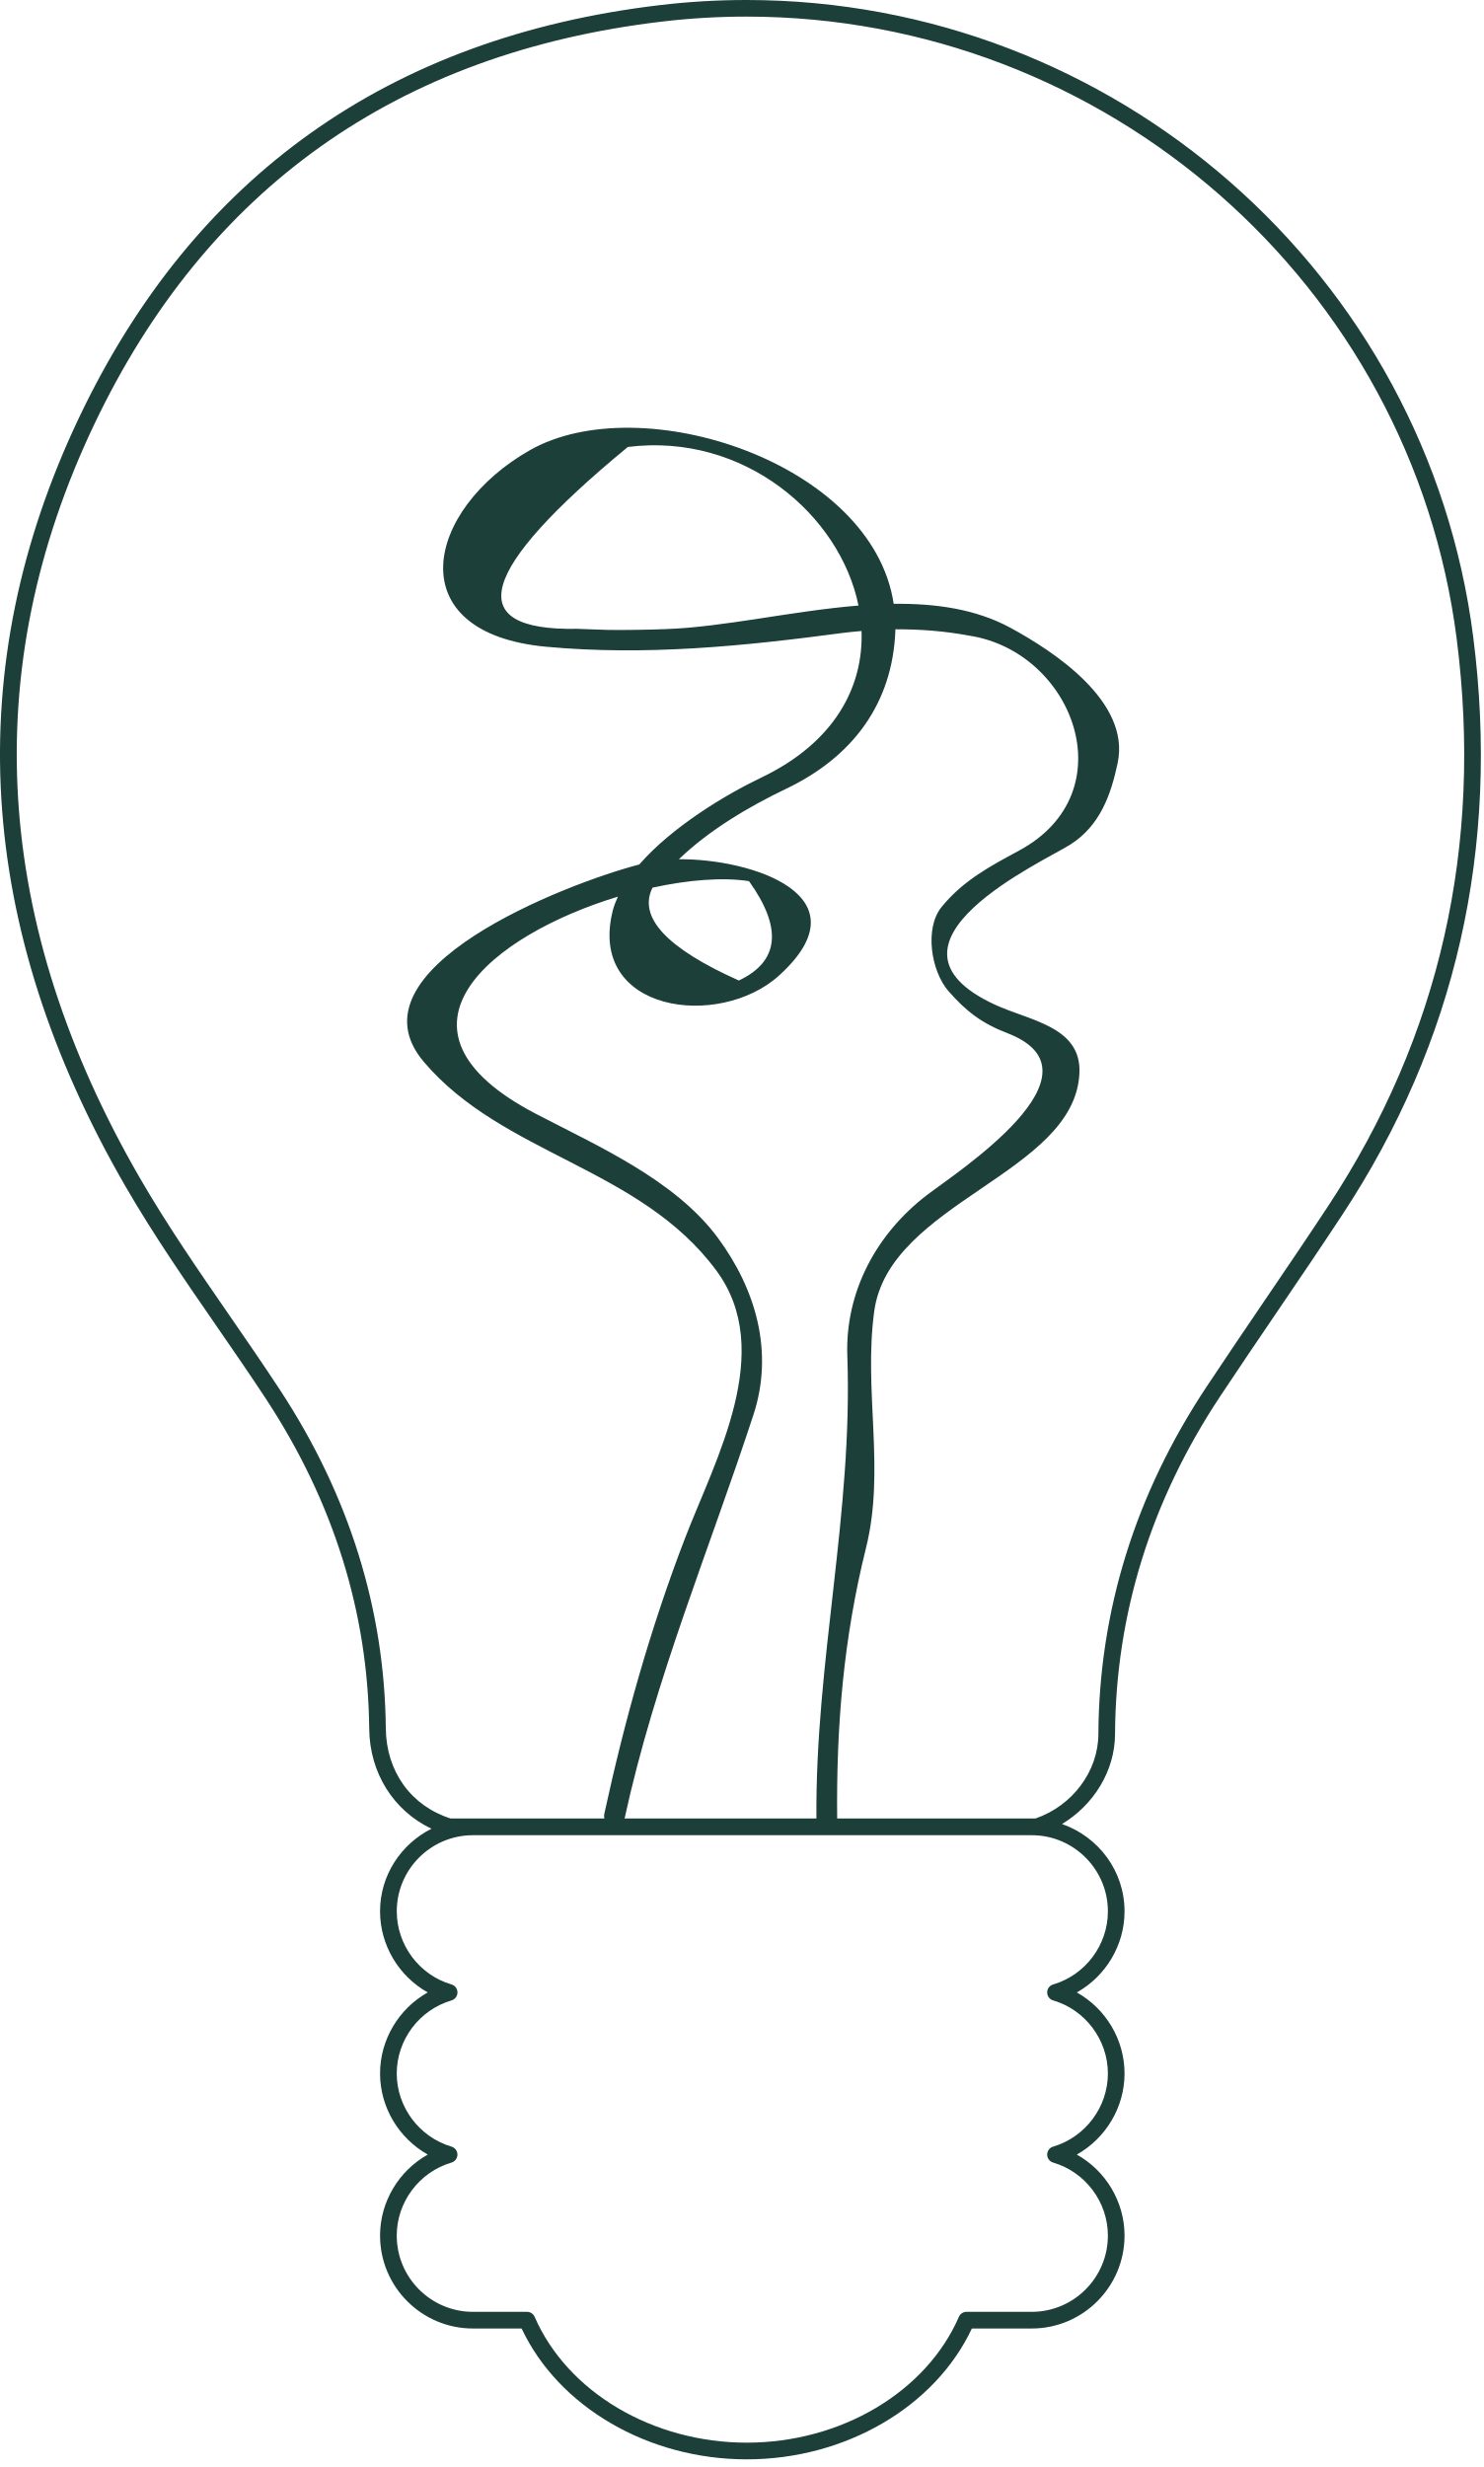
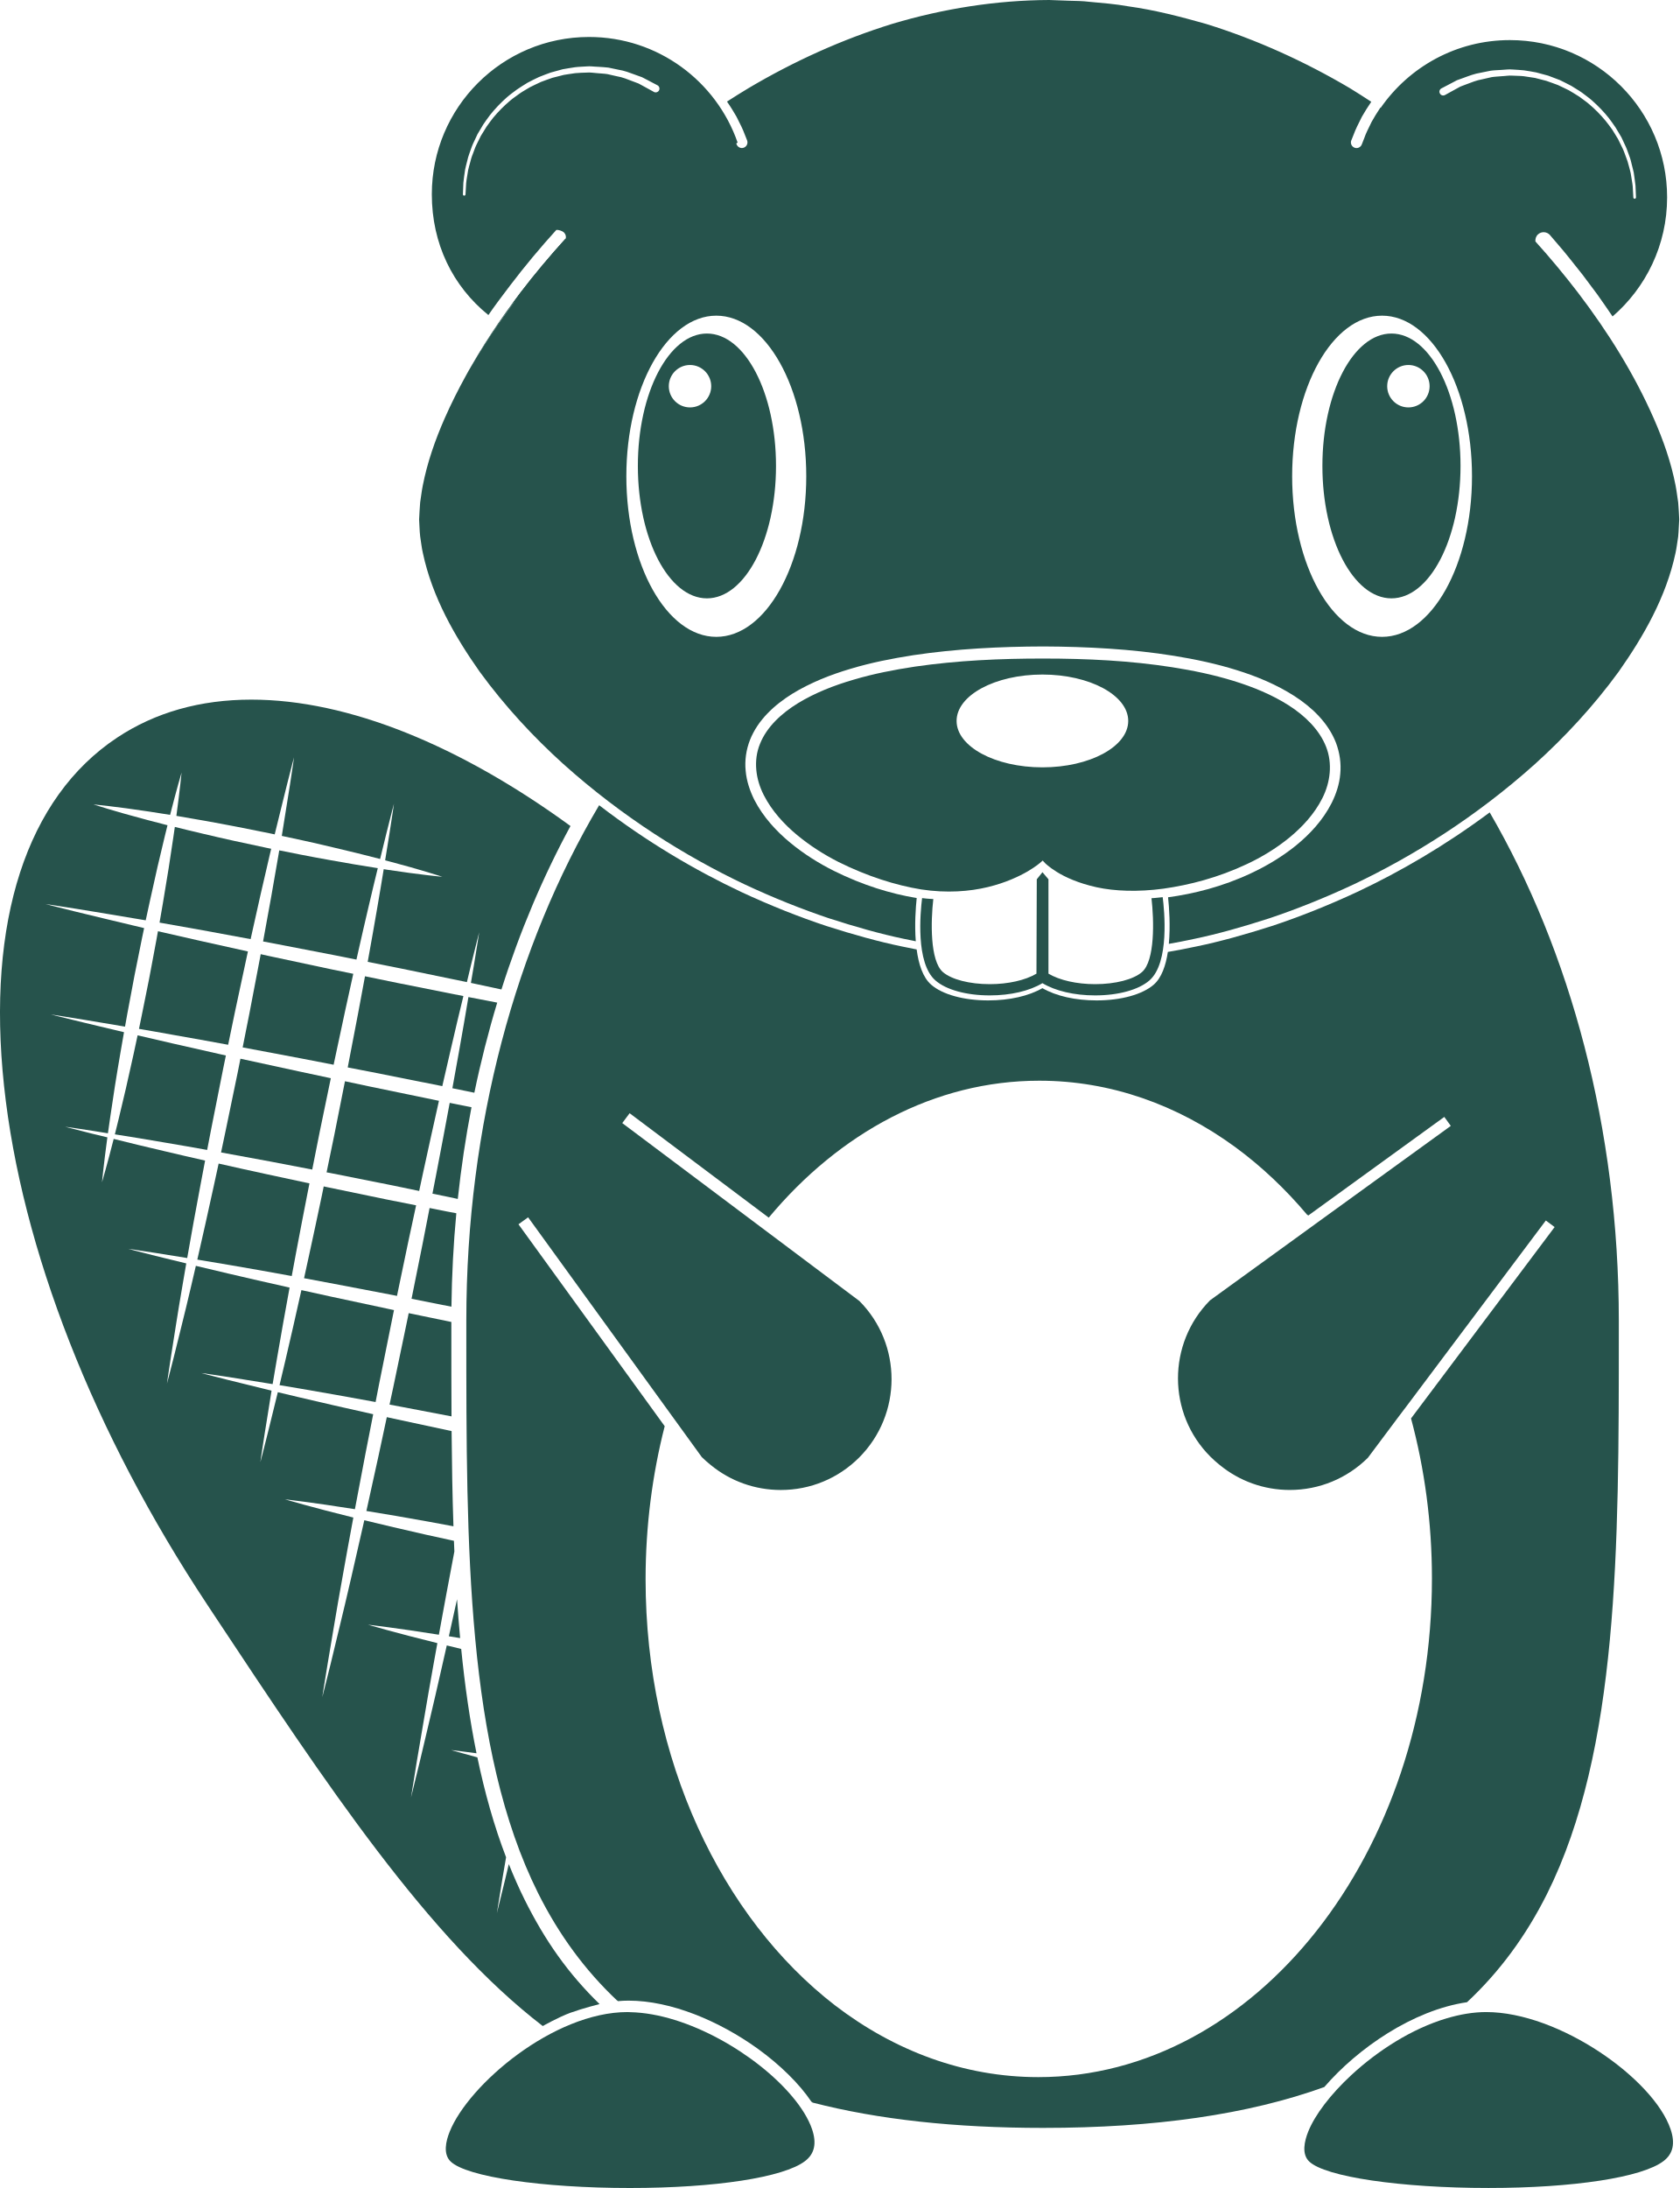
- <svg xmlns="http://www.w3.org/2000/svg" width="178" height="296" viewBox="0 0 178 296" fill="none">
-   <path d="M176.782 76.435C171.231 32.862 133.736 0 89.562 0C86.096 0 82.587 0.207 79.128 0.62C46.726 4.473 23.305 21.099 9.518 50.038C-4.82 80.144 -2.952 111.212 15.072 142.372C18.378 148.086 22.191 153.614 25.877 158.955C27.932 161.934 29.99 164.909 31.972 167.932C40.021 180.218 44.168 193.498 44.304 207.408C44.355 212.742 47.23 217.259 51.774 219.418C48.134 221.252 45.605 224.985 45.605 229.332C45.605 233.405 47.867 237.124 51.327 239.059C47.867 240.997 45.605 244.713 45.605 248.787C45.605 252.853 47.871 256.569 51.33 258.514C47.867 260.449 45.605 264.165 45.605 268.235C45.605 274.383 50.603 279.383 56.744 279.383H62.592C67.019 288.797 77.777 295.082 89.606 295.082C101.435 295.082 112.196 288.797 116.62 279.383H123.799C129.943 279.383 134.94 274.383 134.94 268.235C134.94 264.165 132.675 260.449 129.213 258.514C132.675 256.569 134.94 252.853 134.94 248.787C134.94 244.713 132.675 240.997 129.216 239.059C132.675 237.124 134.94 233.408 134.94 229.332C134.94 224.471 131.791 220.368 127.438 218.854C131.254 216.549 133.773 212.476 133.8 208.099C133.87 193.715 138.109 180.067 146.412 167.541C148.681 164.119 150.989 160.719 153.298 157.32C155.9 153.491 158.505 149.654 161.05 145.785C174.714 125.052 180.008 101.718 176.782 76.435ZM132.942 229.332C132.942 233.365 130.243 236.968 126.377 238.102C125.95 238.225 125.657 238.615 125.657 239.059C125.657 239.503 125.95 239.893 126.377 240.017C130.24 241.151 132.942 244.757 132.942 248.787C132.942 252.81 130.24 256.416 126.374 257.56C125.95 257.683 125.657 258.074 125.657 258.517C125.657 258.964 125.95 259.351 126.377 259.475C130.243 260.609 132.942 264.208 132.942 268.235C132.942 273.282 128.842 277.382 123.802 277.382H115.976C115.579 277.382 115.215 277.619 115.062 277.986C111.132 287.016 100.904 293.08 89.609 293.08C78.314 293.08 68.086 287.016 64.156 277.986C64 277.622 63.639 277.382 63.242 277.382H56.751C51.71 277.382 47.607 273.282 47.607 268.235C47.607 264.208 50.309 260.609 54.172 259.475C54.596 259.351 54.889 258.961 54.889 258.517C54.889 258.074 54.599 257.683 54.175 257.56C50.309 256.416 47.607 252.806 47.607 248.787C47.607 244.757 50.309 241.154 54.175 240.017C54.599 239.893 54.893 239.503 54.893 239.059C54.893 238.615 54.602 238.225 54.175 238.102C50.309 236.968 47.61 233.361 47.61 229.332C47.61 224.291 51.71 220.195 56.754 220.195H123.812C128.839 220.195 132.942 224.295 132.942 229.332ZM86.15 148.533C80.999 141.555 71.685 137.492 64.273 133.622C44.822 123.468 59.066 112.156 74.144 107.585C73.891 108.143 73.667 108.703 73.527 109.27C70.461 121.486 86.313 123.548 93.485 117.046C104.07 107.449 90.136 103.019 81.46 103.095C85.109 99.596 89.823 96.797 94.336 94.639C102.339 90.816 107.112 84.391 107.443 75.638C107.446 75.594 107.433 75.554 107.433 75.508C110.408 75.488 113.377 75.718 116.353 76.275C128.796 78.216 135.227 95.079 122.281 102.058C118.708 103.986 115.599 105.647 113.014 108.786C110.885 111.368 111.739 116.542 113.808 118.914C115.903 121.313 117.804 122.784 120.876 123.961C133.256 128.715 114.775 140.677 111.246 143.373C105.234 147.963 101.395 154.942 101.675 162.704C102.352 181.569 97.819 199.315 97.966 218.19H74.948C78.607 201.39 85.092 185.995 90.41 169.75C92.885 162.194 90.693 154.688 86.15 148.533ZM89.879 105.724C93.916 111.375 93.509 115.351 88.658 117.646C79.982 113.764 76.543 110.051 78.297 106.505C82.597 105.567 86.72 105.237 89.879 105.724ZM159.386 144.687C156.84 148.55 154.245 152.373 151.646 156.196C149.335 159.602 147.02 163.008 144.748 166.44C136.228 179.297 131.875 193.311 131.801 208.089C131.775 212.539 128.679 216.669 124.249 218.19H123.799H100.457C100.344 207.028 101.221 196.57 103.927 185.682C106.252 176.311 103.603 166.897 104.904 157.333C106.679 144.23 128.963 140.824 129.526 128.775C129.79 123.164 123.578 122.484 119.375 120.539C103.493 113.183 125.38 103.306 128.479 101.307C131.995 99.042 133.296 95.4 134.113 91.56C135.688 84.178 126.441 78.143 121.253 75.328C117.097 73.073 112.28 72.392 107.239 72.449C104.687 55.439 76.849 46.489 63.599 54.008C50.966 61.173 47.8 75.961 65.537 77.599C77.517 78.707 89.255 77.522 101.135 75.941C101.885 75.835 102.629 75.781 103.38 75.711C103.626 82.413 100.154 89.095 91.33 93.308C87.167 95.296 80.666 99.172 76.709 103.726C67.782 106.048 41.466 116.302 50.84 127.384C60.31 138.582 76.806 140.044 85.966 152.456C93.102 162.12 85.85 175.08 82.213 184.524C78.07 195.286 74.965 206.354 72.519 217.609C72.473 217.82 72.483 218.01 72.523 218.187H56.741H54.065C49.322 216.679 46.349 212.552 46.296 207.385C46.156 193.087 41.899 179.444 33.64 166.834C31.648 163.798 29.587 160.803 27.522 157.814C23.856 152.503 20.066 147.012 16.8 141.368C-0.873 110.811 -2.718 80.371 11.319 50.895C24.793 22.614 47.684 6.365 79.358 2.599C82.741 2.195 86.173 1.992 89.559 1.992C132.729 1.992 169.373 34.099 174.801 76.682C177.963 101.484 172.776 124.362 159.386 144.687ZM103.016 72.656C95.053 73.306 86.837 75.237 79.982 75.478C77.647 75.568 75.311 75.601 72.973 75.581C71.722 75.538 70.475 75.494 69.224 75.448C55.35 75.701 57.388 68.429 75.338 53.628C89.266 51.88 100.804 61.791 103.016 72.656Z" fill="#1C3F3A" />
+ <svg xmlns="http://www.w3.org/2000/svg" width="768" height="1000" viewBox="0 0 768 1000" fill="none">
+   <path d="M362.142 958.175C346.129 939.082 314.325 920.169 288.06 919.641C287.669 919.62 287.268 919.589 286.899 919.589C253.038 919.589 214.209 952.743 205.57 974.251C203.808 978.608 202.479 984.504 206.013 987.901C213.313 994.916 247.785 1000 287.986 1000C326.857 1000 358.281 995.179 368.028 987.69C372.374 984.367 373.418 979.599 371.224 973.122C369.589 968.354 366.424 963.259 362.142 958.175Z" fill="#26534C" />
+   <path d="M763.692 973.122C755.939 950.253 712.828 919.589 679.378 919.589C673.45 919.589 667.374 920.665 661.351 922.447C645.338 927.184 629.652 937.342 617.648 948.481C608.27 957.184 601.161 966.477 598.038 974.241C596.298 978.597 594.948 984.494 598.492 987.89C605.792 994.905 640.254 999.989 680.465 999.989C719.325 999.989 750.728 995.169 760.486 987.679C764.842 984.357 765.897 979.599 763.692 973.122Z" fill="#26534C" />
+   <path d="M209.273 547.964C210.802 533.724 212.901 519.715 215.539 506.055C212.226 505.39 208.904 504.726 205.581 504.051C203.64 514.546 201.541 525.654 199.304 537.257C198.766 539.989 198.218 542.764 197.69 545.548C200.275 546.086 202.87 546.624 205.423 547.131C206.709 547.416 207.986 547.7 209.273 547.964Z" fill="#26534C" />
+   <path d="M150.412 536.002C159.484 537.806 168.714 539.652 177.933 541.477C182.5 542.416 187.079 543.376 191.625 544.314C192.216 541.551 192.806 538.776 193.387 536.076C195.887 524.557 198.334 513.492 200.665 503.112C189.937 500.886 179.22 498.66 168.65 496.498C164.969 495.717 161.34 494.947 157.701 494.167C156.108 502.205 154.484 510.317 152.88 518.449C151.678 524.262 150.486 530.053 149.294 535.812C149.673 535.876 150.043 535.928 150.412 536.002Z" fill="#26534C" />
+   <path d="M206.372 597.215C206.551 582.785 207.279 568.534 208.608 554.504C207.1 554.209 205.612 553.935 204.093 553.65C201.54 553.133 198.956 552.626 196.382 552.11C195.306 557.626 194.209 563.228 193.102 568.903C191.467 577.036 189.811 585.327 188.133 593.597C194.199 594.81 200.285 596.012 206.372 597.215Z" fill="#26534C" />
+   <path d="M105.222 578.207C113.819 579.684 123.302 581.34 133.366 583.196C134.02 579.662 134.695 576.065 135.37 572.426C137.089 563.587 138.735 554.43 140.612 545.169C140.887 543.745 141.193 542.3 141.467 540.854C135.053 539.483 128.693 538.122 122.511 536.783C114.705 535.095 107.174 533.439 99.948 531.793C99.178 535.338 98.397 538.871 97.659 542.321C95.085 554.156 92.574 565.38 90.201 575.686C94.832 576.445 99.853 577.268 105.222 578.207Z" fill="#26534C" />
+   <path d="M195.76 695.432C199.515 696.16 203.397 696.856 207.29 697.574C206.804 683.323 206.572 668.787 206.446 654.061C198.081 652.268 189.842 650.506 181.868 648.787C180.18 648.418 178.503 648.07 176.825 647.69C175.528 653.734 174.241 659.768 172.986 665.622C171.129 674.219 169.273 682.574 167.49 690.58C176.066 691.962 185.602 693.586 195.76 695.432Z" fill="#26534C" />
+   <path d="M52.511 518.439C59.273 519.515 67.29 520.77 76.256 522.352C82.026 523.312 88.207 524.409 94.695 525.57C95.338 522.141 96.003 518.713 96.699 515.232C98.439 506.424 100.222 497.447 102.005 488.513C102.416 486.477 102.849 484.441 103.26 482.405C94.684 480.506 86.53 478.66 78.956 476.909C73.249 475.622 67.912 474.367 62.901 473.186C62.289 476.034 61.667 478.84 61.097 481.624C58.724 492.553 56.372 502.721 54.241 511.424C53.65 513.882 53.081 516.224 52.511 518.439Z" fill="#26534C" />
+   <path d="M72.933 421.667C85.401 423.84 99.515 426.382 114.568 429.219C117.669 415.084 120.676 401.909 123.387 390.39C123.587 389.557 123.777 388.755 123.977 387.922C123.228 387.764 122.49 387.627 121.762 387.468C116.783 386.392 111.815 385.327 106.91 384.283C101.994 383.238 97.216 382.068 92.564 380.992C88.186 379.968 83.956 378.956 79.927 377.932C79.705 379.462 79.484 381.013 79.241 382.648C77.965 391.508 76.351 401.825 74.463 412.827C73.935 415.717 73.439 418.692 72.933 421.667Z" fill="#26534C" />
+   <path d="M206.403 647.342C206.33 634.652 206.33 621.825 206.33 608.882V604.177C206.203 604.177 206.087 604.146 205.971 604.114C199.568 602.774 193.186 601.466 186.825 600.158C186.741 600.612 186.646 601.065 186.562 601.519C184.283 612.447 181.994 623.344 179.758 634.114C179.199 636.74 178.64 639.335 178.07 641.951C179.737 642.247 181.393 642.574 183.07 642.89C190.633 644.346 198.46 645.844 206.403 647.342Z" fill="#26534C" />
+   <path d="M179.684 591.909C180.275 592.046 180.886 592.141 181.477 592.278C183.207 583.987 184.937 575.738 186.635 567.563C187.838 561.941 189.051 556.371 190.222 550.886C185.675 549.968 181.129 549.061 176.583 548.175C167.363 546.245 158.154 544.356 149.093 542.479C148.724 542.394 148.355 542.31 147.986 542.236C147.69 543.66 147.395 545.084 147.121 546.466C145.232 555.728 143.176 564.799 141.308 573.618C140.538 577.204 139.768 580.717 138.998 584.188C143.534 585.021 148.165 585.875 152.88 586.793C161.551 588.46 170.549 590.169 179.684 591.909Z" fill="#26534C" />
+   <path d="M127.785 633.069C130.739 633.555 133.84 634.072 137.079 634.62C147.469 636.392 159.178 638.47 171.699 640.78C172.216 638.101 172.743 635.453 173.26 632.774C175.433 622.004 177.627 611.076 179.821 600.158C179.927 599.673 180.032 599.219 180.117 598.766C179.526 598.65 178.935 598.523 178.355 598.386C169.262 596.455 160.317 594.536 151.667 592.679C146.942 591.666 142.311 590.654 137.785 589.631C135.233 601.15 132.764 611.93 130.496 621.603C129.568 625.654 128.661 629.451 127.785 633.069Z" fill="#26534C" />
+   <path d="M239.863 868.291C237.237 863.017 234.832 857.542 232.595 851.951C232.047 854.23 231.541 856.403 231.076 858.344C228.576 868.576 227.142 874.409 227.142 874.409C227.142 874.409 228.102 868.47 229.768 858.07C230.254 855.316 230.792 852.205 231.351 848.84C225.855 834.536 221.583 819.24 218.228 803.186C210.676 801.15 206.235 799.842 206.235 799.842C206.235 799.842 210.549 800.316 217.838 801.318C214.747 786.076 212.479 770.116 210.834 753.629C208.576 753.059 206.372 752.553 204.241 752.025C203.439 755.538 202.659 759.008 201.899 762.342C197.912 780.126 194.262 794.905 191.868 805.264C189.336 815.591 187.891 821.519 187.891 821.519C187.891 821.519 188.851 815.517 190.549 805C192.384 794.525 194.79 779.504 198.028 761.54C198.629 758.143 199.273 754.578 199.937 750.991C199.927 750.991 199.906 750.96 199.895 750.96C180.844 746.276 168.249 742.553 168.249 742.553C168.249 742.553 181.277 744.029 200.633 747.131C202.785 735.295 205.159 722.5 207.711 709.093C207.648 707.489 207.574 705.844 207.511 704.209C203.112 703.27 198.766 702.278 194.536 701.371C184.441 699.093 174.99 696.867 166.541 694.81C164.41 704.261 162.374 713.175 160.465 721.424C156.73 737.732 153.313 751.255 151.076 760.759C148.745 770.243 147.332 775.654 147.332 775.654C147.332 775.654 148.165 770.116 149.768 760.485C151.425 750.875 153.619 737.089 156.604 720.622C158.091 712.236 159.737 703.164 161.53 693.576C142.69 688.924 130.275 685.253 130.275 685.253C130.275 685.253 143.112 686.698 162.247 689.757C163.777 681.635 165.38 673.186 167.057 664.451C168.228 658.513 169.399 652.458 170.602 646.35C158.165 643.586 146.541 640.939 136.277 638.502C133.049 637.764 129.948 637.004 127.005 636.287C125.159 643.861 123.524 650.337 122.29 655.454C120.264 663.618 119.019 668.28 119.019 668.28C119.019 668.28 119.673 663.513 120.992 655.211C121.868 650 122.88 643.354 124.136 635.591C116.192 633.66 109.42 631.92 104.157 630.664C96.424 628.734 92.015 627.532 92.015 627.532C92.015 627.532 96.541 628.143 104.42 629.346C109.726 630.232 116.604 631.287 124.631 632.595C125.243 628.871 125.908 624.989 126.625 620.865C128.302 611.034 130.243 600.116 132.384 588.47C122.363 586.245 112.954 584.082 104.441 582.078C99.104 580.844 94.114 579.641 89.536 578.544C88.787 581.783 88.049 584.968 87.332 588.017C84.231 601.35 81.351 612.384 79.473 620.179C77.532 627.911 76.33 632.331 76.33 632.331C76.33 632.331 76.952 627.806 78.176 619.905C79.473 612.004 81.119 600.707 83.471 587.205C83.988 584.072 84.558 580.812 85.148 577.426C79.768 576.118 75.043 574.937 71.14 573.998C63.123 572.004 58.555 570.759 58.555 570.759C58.555 570.759 63.239 571.403 71.403 572.69C75.338 573.333 80.117 574.082 85.581 574.968C87.395 564.525 89.473 553.122 91.731 541.15C92.416 537.637 93.081 534.051 93.756 530.432C87.332 528.956 81.192 527.574 75.475 526.202C66.541 524.145 58.65 522.183 51.973 520.527C48.872 532.743 46.625 540.348 46.625 540.348C46.625 540.348 47.385 532.363 49.083 519.81C46.625 519.219 44.357 518.66 42.321 518.186C34.346 516.202 29.79 514.968 29.79 514.968C29.79 514.968 34.462 515.58 42.585 516.867C44.621 517.215 46.868 517.563 49.336 517.964C49.642 515.654 49.99 513.249 50.37 510.707C51.646 501.846 53.26 491.508 55.169 480.506C55.676 477.648 56.171 474.694 56.688 471.751C49.673 470.063 43.534 468.597 38.534 467.416C28.787 465.084 23.228 463.639 23.228 463.639C23.228 463.639 28.904 464.504 38.798 466.129C43.851 466.983 50.043 467.996 57.152 469.209C57.469 467.31 57.806 465.443 58.165 463.534C59.252 457.785 60.349 451.909 61.446 446.055C62.627 440.211 63.798 434.356 64.958 428.597C65.254 427.12 65.581 425.654 65.887 424.177C53.07 421.181 42.363 418.502 34.579 416.656C25.802 414.515 20.813 413.175 20.813 413.175C20.813 413.175 25.929 413.924 34.842 415.348C42.733 416.688 53.64 418.375 66.614 420.622C67.268 417.616 67.912 414.652 68.534 411.762C70.908 400.812 73.249 390.664 75.391 381.962C75.792 380.295 76.182 378.713 76.572 377.162C73.302 376.329 70.148 375.496 67.226 374.726C52.448 370.844 42.712 367.627 42.712 367.658C42.712 367.658 52.912 368.597 68.028 370.897C71.066 371.35 74.368 371.867 77.764 372.426C80.802 360.485 83.007 353.07 83.007 353.07C83.007 353.07 82.268 360.728 80.633 372.88C84.821 373.576 89.231 374.356 93.787 375.158C98.481 376.034 103.344 376.878 108.26 377.859C113.176 378.84 118.165 379.842 123.165 380.833C123.967 380.992 124.758 381.181 125.581 381.34C127.828 372.046 129.842 364.198 131.277 358.281C133.218 350.538 134.41 346.129 134.41 346.129C134.41 346.129 133.809 350.654 132.574 358.555C131.583 364.578 130.37 372.584 128.819 382.036C131.899 382.7 134.99 383.375 138.028 384.019C142.922 385.032 147.722 386.234 152.374 387.31C160.074 389.103 167.311 390.897 173.766 392.584C174.937 387.869 175.971 383.66 176.825 380.127C178.851 371.962 180.095 367.331 180.095 367.331C180.095 367.331 179.441 372.099 178.123 380.401C177.522 384.019 176.836 388.323 176.066 393.196C176.604 393.333 177.173 393.491 177.701 393.629C192.49 397.51 202.226 400.728 202.226 400.728C202.226 400.728 192.026 399.789 176.91 397.489C176.425 397.405 175.908 397.331 175.412 397.247C174.547 402.553 173.587 408.418 172.479 414.757C171.171 422.416 169.695 430.77 168.091 439.599C173.123 440.622 178.176 441.603 183.218 442.626C193.313 444.715 203.408 446.783 213.344 448.84C213.387 448.871 213.408 448.871 213.439 448.871C214.136 446.002 214.758 443.375 215.328 440.991C217.648 431.508 219.062 426.097 219.062 426.097C219.062 426.097 218.228 431.614 216.625 441.255C216.203 443.671 215.749 446.34 215.275 449.23C219.958 450.253 224.621 451.234 229.23 452.226C237.69 425.559 248.313 400.527 260.792 377.521C210.422 340.812 159.325 319.757 114.895 319.757C91.562 319.757 70.929 325.591 53.566 337.11C12.184 364.536 -6.191 421.055 1.846 496.276C9.821 570.823 42.817 655.021 94.737 733.375L97.669 737.816C149.188 815.548 195.591 885.633 248.123 925.981C248.123 925.981 255.19 921.962 260.771 919.905C266.351 917.88 274.083 915.939 274.083 915.939C259.758 901.994 249.283 887.162 239.863 868.291Z" fill="#26534C" />
+   <path d="M210.349 748.671C209.8 742.827 209.347 736.92 208.935 730.918C207.659 736.73 206.404 742.405 205.19 747.838C206.868 748.101 208.587 748.365 210.349 748.671Z" fill="#26534C" />
+   <path d="M209.747 481.055C208.83 486.224 207.827 491.688 206.804 497.363C210.148 498.027 213.513 498.724 216.846 499.42C219.768 485.337 223.26 471.603 227.3 458.238C222.965 457.373 218.555 456.551 214.135 455.696C212.901 463.08 211.446 471.624 209.747 481.055Z" fill="#26534C" />
+   <path d="M166.857 446.192C165.855 451.688 164.79 457.331 163.714 463.091C162.174 471.15 160.581 479.451 158.956 487.859C162.627 488.586 166.277 489.283 170.001 490C180.612 492.12 191.404 494.262 202.195 496.403C203.471 490.802 204.716 485.401 205.908 480.285C208.049 470.939 210.074 462.532 211.836 455.243C201.931 453.291 191.868 451.287 181.815 449.272C176.825 448.249 171.836 447.215 166.857 446.192Z" fill="#26534C" />
+   <path d="M142.733 534.536C143.882 528.713 145.032 522.901 146.203 517.078C147.891 508.934 149.558 500.823 151.235 492.785C146.203 491.709 141.203 490.643 136.309 489.599C127.195 487.648 118.376 485.717 109.916 483.871C109.515 485.875 109.125 487.859 108.724 489.863C106.878 498.808 105.011 507.732 103.197 516.54C102.501 519.958 101.773 523.344 101.055 526.709C108.313 528.027 115.887 529.42 123.714 530.886C129.895 532.057 136.287 533.302 142.733 534.536Z" fill="#26534C" />
+   <path d="M63.534 470.232C68.587 471.097 74.009 472.025 79.747 473.08C87.395 474.42 95.633 475.897 104.294 477.5C105.38 472.247 106.467 467.004 107.543 461.835C109.431 453.049 111.277 444.409 113.07 436.055C113.144 435.654 113.249 435.253 113.334 434.852C98.429 431.582 84.494 428.449 72.205 425.612C71.973 427.004 71.73 428.397 71.456 429.81C70.37 435.591 69.273 441.456 68.175 447.321C67.015 453.165 65.834 458.998 64.663 464.757C64.315 466.593 63.925 468.418 63.534 470.232Z" fill="#26534C" />
+   <path d="M172.701 396.783C166.119 395.759 158.84 394.557 151.119 393.143C146.435 392.268 141.562 391.456 136.657 390.443C133.682 389.852 130.676 389.262 127.659 388.65C127.522 389.504 127.384 390.338 127.226 391.192C125.254 402.816 122.901 416.087 120.264 430.285C121.414 430.506 122.564 430.717 123.735 430.928C133.218 432.753 143.028 434.652 152.986 436.582C156.287 437.226 159.631 437.89 162.943 438.565C164.916 429.778 166.815 421.487 168.598 413.935C170.053 407.679 171.435 401.983 172.701 396.783Z" fill="#26534C" />
+   <path d="M122.543 436.846C121.414 436.582 120.306 436.34 119.178 436.097C119.114 436.477 119.041 436.846 118.977 437.215C117.374 445.622 115.707 454.304 114.019 463.143C112.986 468.28 111.973 473.502 110.929 478.702C119.462 480.285 128.334 481.972 137.49 483.713C142.416 484.673 147.448 485.643 152.511 486.624C154.304 478.217 156.087 469.915 157.796 461.909C159.041 456.15 160.275 450.527 161.498 445.063C158.218 444.399 154.937 443.724 151.688 443.059C141.762 440.939 131.994 438.861 122.543 436.846Z" fill="#26534C" />
+   <path d="M427.638 448.112C432.543 452.394 441.815 454.937 452.469 454.937C462.005 454.937 470.623 452.901 476.541 449.346C482.469 452.901 491.076 454.937 500.612 454.937C511.266 454.937 520.538 452.363 525.433 448.112C534.747 440.021 532.268 415.928 531.519 410.042C528.513 410.411 526.393 410.517 526.393 410.517C527.574 420.633 528.028 439.061 522.057 444.262C518.133 447.658 509.916 449.8 500.623 449.8C492.226 449.8 484.378 448.006 479.294 445V401.867L476.551 398.629L473.956 401.867L473.808 445C468.745 448.006 460.844 449.8 452.479 449.8C443.186 449.8 434.969 447.658 431.024 444.262C425.085 439.061 425.486 421.044 426.657 410.897C426.657 410.897 424.072 410.812 421.53 410.464C420.728 416.899 418.481 440.169 427.638 448.112Z" fill="#26534C" />
+   <path d="M681.003 371.297C660.655 386.456 640.085 398.397 620.518 407.605C606.889 413.956 593.788 419.124 581.435 423.217C569.051 427.183 557.522 430.39 546.942 432.563C542.374 433.555 538.039 434.356 533.882 435.074C532.933 441.255 531.024 446.888 527.427 450.021C522.237 454.525 512.48 457.226 501.309 457.226C491.583 457.226 482.743 455.221 476.53 451.624C470.317 455.211 461.488 457.226 451.762 457.226C440.602 457.226 430.834 454.546 425.655 450.021C421.825 446.677 419.916 440.548 419.041 433.935C416.836 433.502 414.61 433.07 412.311 432.574C401.741 430.401 390.201 427.194 377.817 423.228C365.475 419.135 352.363 413.966 338.735 407.616C317.785 397.732 295.644 384.747 273.893 368.017C235.992 431.941 213.176 514.008 213.176 603.397V608.903C213.165 706.909 213.144 799.473 245.992 865.243C255.454 884.177 267.416 900.464 282.005 914.23C282.047 914.23 282.068 914.23 282.11 914.23C282.237 914.335 282.353 914.462 282.469 914.599C284.104 914.441 285.728 914.367 287.342 914.367C306.804 914.367 328.798 923.713 346.298 936.266C356.604 943.713 365.328 952.257 370.971 960.612C371.045 960.643 371.14 960.665 371.224 960.696C371.288 960.781 371.372 960.886 371.446 960.96C401.541 968.724 436.52 972.532 476.826 972.532C527.944 972.532 570.507 966.424 605.391 953.861C620.57 936.266 645.823 918.724 670.644 915.084C685.507 901.213 697.617 884.747 707.205 865.601C740.032 799.842 740.032 707.268 740.032 609.262V603.745C740.032 515.707 717.849 434.778 681.003 371.297ZM645.043 648.281C651.235 671.255 654.6 695.865 654.6 721.466C654.6 847.11 573.882 949.325 474.642 949.325C440.655 949.325 408.861 937.321 381.709 916.519C329.842 876.487 295.127 804.198 295.127 721.825C295.127 697.405 298.218 673.892 303.861 651.825L237.015 559.546L241.425 556.361L305.264 644.483L309.494 650.316L320.802 665.928C322.121 667.236 323.513 668.439 324.948 669.599C333.956 676.962 345.138 680.981 356.931 680.981C370.465 680.981 383.186 675.707 392.754 666.15C412.458 646.413 412.501 614.388 392.891 594.631L392.437 594.283L351.836 563.829L347.374 560.485L284.463 513.291L287.828 508.787L351.425 556.508C383.703 517.785 427.247 493.924 475.106 493.924C507.712 493.924 538.302 504.979 564.684 524.262C576.562 532.985 587.585 543.376 597.543 555.19L597.638 555.137C597.775 555.274 597.891 555.401 598.018 555.57L660.254 510.475L663.218 514.578L601.119 559.536L596.593 562.827L553.176 594.283C533.577 614.051 533.619 646.076 553.323 665.749C554.653 667.089 556.066 668.323 557.501 669.483C566.53 676.899 577.764 680.97 589.621 680.97C603.081 680.97 615.76 675.717 625.317 666.266L639.399 647.437L643.629 641.846L706.667 557.816L710.686 560.812L645.043 648.281Z" fill="#26534C" />
+   <path d="M606.192 341.255C603.133 333.513 596.636 327.173 589.093 322.352C581.498 317.51 572.849 313.945 563.84 311.181C554.832 308.397 545.412 306.445 535.855 304.947C516.688 301.951 496.931 300.981 477.11 300.981C457.374 300.96 437.553 301.867 418.365 304.652C408.787 306.097 399.336 307.922 390.285 310.622C381.224 313.249 372.532 316.677 364.832 321.361C357.216 326.023 350.528 332.236 347.448 339.916C344.273 347.605 345.486 356.192 349.135 363.344C352.806 370.57 358.355 376.624 364.336 381.603C370.359 386.582 376.836 390.686 383.355 393.977C396.435 400.485 409.515 404.631 421.15 406.508C432.891 408.302 443.334 407.416 451.562 405.432C459.811 403.449 465.887 400.506 469.79 398.259C471.752 397.11 473.144 396.118 474.083 395.443C475.022 394.747 475.412 394.399 475.422 394.399L476.657 393.302L477.775 394.504C477.775 394.504 478.112 394.884 479.009 395.601C479.863 396.329 481.256 397.342 483.144 398.523C486.931 400.886 493.038 403.692 501.33 405.517C509.579 407.31 520.116 407.732 531.825 406.16C543.756 404.473 556.794 401.15 570.085 394.884C576.688 391.783 583.249 387.848 589.315 382.911C595.338 377.985 600.908 371.983 604.526 364.757C608.144 357.584 609.241 348.966 606.192 341.255ZM476.541 350.707C454.874 350.707 437.3 341.202 437.3 329.494C437.3 317.795 454.874 308.291 476.541 308.291C498.197 308.291 515.76 317.795 515.76 329.494C515.76 341.192 498.197 350.707 476.541 350.707Z" fill="#26534C" />
+   <path d="M323.165 152.437C305.739 152.437 291.593 179.536 291.593 212.954C291.593 246.371 305.728 273.47 323.165 273.47C340.612 273.47 354.747 246.371 354.747 212.954C354.747 179.536 340.612 152.437 323.165 152.437ZM315.433 186.203C310.074 186.203 305.739 181.867 305.739 176.508C305.739 171.181 310.074 166.814 315.433 166.814C320.77 166.814 325.127 171.181 325.127 176.508C325.127 181.867 320.77 186.203 315.433 186.203Z" fill="#26534C" />
+   <path d="M767.173 229.662C766.751 227.067 766.488 224.441 765.971 221.846C763.967 211.456 760.38 201.171 755.96 191.16C747.152 171.108 735.211 151.899 721.372 133.755C715.232 125.749 708.756 117.932 701.899 110.348C701.794 109.167 702.163 107.964 703.102 107.11C704.673 105.686 707.089 105.823 708.545 107.405C708.545 107.426 708.597 107.458 708.597 107.489C708.597 107.489 710.095 109.251 712.775 112.363C714.062 113.935 715.718 115.759 717.458 118.017C719.23 120.232 721.235 122.732 723.386 125.464C725.475 128.281 727.775 131.308 730.159 134.515C732.384 137.732 734.821 141.076 737.173 144.631C752.437 131.435 762.11 111.962 762.11 90.19C762.11 50.506 729.916 18.323 690.243 18.323C665.77 18.323 644.188 30.559 631.192 49.251C631.161 49.23 631.108 49.167 631.055 49.146C629.452 51.508 628.112 53.755 627.005 55.738C625.465 58.84 624.252 61.34 623.661 63.133C623.27 64.093 622.859 65.095 622.49 66.108C621.952 67.363 620.507 68.006 619.22 67.5C617.88 66.994 617.237 65.517 617.711 64.188L617.743 64.167C617.743 64.167 618.144 63.175 618.893 61.297C619.578 59.367 620.876 56.719 622.585 53.344C623.766 51.308 625.19 48.956 626.867 46.519C623.629 44.43 620.422 42.31 617.1 40.306C596.477 28.122 574.368 18.059 551.256 10.907C539.61 7.616 527.859 4.557 515.855 2.901C509.874 1.825 503.872 1.371 497.859 0.812C494.905 0.443 491.815 0.411 488.745 0.338L479.621 0C455.37 0.105 431.182 3.956 408.007 10.865C384.884 18.017 362.785 28.08 342.163 40.295C338.851 42.279 335.581 44.335 332.342 46.424C334.062 48.882 335.475 51.245 336.667 53.302C338.397 56.677 339.695 59.325 340.38 61.255C341.129 63.133 341.519 64.124 341.519 64.124C342.036 65.464 341.393 66.93 340.085 67.468C338.756 68.006 337.268 67.331 336.751 66.023L336.741 66.002L336.678 65.812C336.678 65.812 336.635 65.738 336.583 65.58L337.194 65.148C327.427 37.057 300.718 16.899 269.283 16.899C229.589 16.899 197.405 49.082 197.405 88.797C197.405 111.403 206.952 130.812 223.26 143.987C226.456 139.325 229.737 135.042 233.176 130.496C239.789 121.793 246.868 113.302 254.325 105.084C255.201 104.947 256.973 105.517 257.69 106.129C257.711 106.16 257.732 106.181 257.754 106.213C258.545 106.93 258.83 107.954 258.661 108.945C251.34 117.004 244.378 125.285 237.88 133.797C236.72 135.327 235.591 136.878 234.452 138.428L235.148 137.922C233.112 140.707 230.96 143.544 228.84 146.593C226.424 150.127 223.861 153.745 221.477 157.574C218.998 161.319 216.678 165.285 214.357 169.219C213.893 170.053 213.439 170.875 212.954 171.74C209.431 178.112 206.182 184.62 203.281 191.181C198.882 201.192 195.306 211.477 193.281 221.867C192.754 224.462 192.49 227.004 192.078 229.578C191.825 232.152 191.751 235.042 191.593 237.458C191.773 240.053 191.783 242.627 192.078 245.169C192.511 247.743 192.732 250.285 193.323 252.806C197.638 273.048 208.028 291.044 219.283 307.004C230.855 322.88 243.914 336.867 257.458 349.124C284.705 373.576 313.524 391.435 340.37 404.177C353.819 410.475 366.773 415.612 378.988 419.705C391.224 423.66 402.616 426.878 413.059 429.051C414.979 429.483 416.804 429.821 418.64 430.2C418.049 422.563 418.597 414.884 419.062 410.432C407.184 408.502 394.357 404.536 381.287 398.059C374.484 394.662 367.711 390.454 361.319 385.211C354.969 379.958 348.977 373.565 344.821 365.527C342.838 361.487 341.287 357.036 340.876 352.3C340.391 347.584 341.087 342.658 342.87 338.133C346.509 328.977 354.062 322.152 362.173 317.089C370.391 312.057 379.462 308.439 388.808 305.675C398.133 302.859 407.806 300.96 417.564 299.441C437.11 296.519 457.121 295.506 477.131 295.454C497.068 295.559 517.142 296.603 536.667 299.736C546.424 301.319 556.055 303.354 565.359 306.276C574.663 309.167 583.682 312.943 591.804 318.165C599.853 323.365 607.194 330.38 610.739 339.504C612.448 344.029 613.154 348.956 612.69 353.671C612.321 358.407 610.792 362.859 608.808 366.899C604.716 374.989 598.65 381.392 592.258 386.582C585.802 391.751 578.914 395.823 572.036 399.04C558.893 405.253 545.665 408.513 533.977 410.095C534.473 414.726 535.085 423.186 534.325 431.382C538.123 430.717 542.047 429.958 546.182 429.051C556.635 426.878 568.028 423.66 580.264 419.705C592.458 415.612 605.412 410.475 618.882 404.177C645.707 391.435 674.515 373.576 701.783 349.124C715.327 336.857 728.386 322.88 739.958 307.004C751.203 291.023 761.604 273.048 765.939 252.806C766.498 250.285 766.741 247.795 767.163 245.285C767.427 242.711 767.458 240.011 767.648 237.363C767.5 234.968 767.437 232.215 767.173 229.662ZM277.659 33.871C276.182 33.629 274.631 33.608 273.038 33.439C271.477 33.354 269.779 33.006 268.197 33.175C266.498 33.249 264.716 33.249 262.975 33.439C261.287 33.703 259.547 33.913 257.806 34.219C256.066 34.652 254.294 35.095 252.532 35.559C250.802 36.171 249.051 36.762 247.321 37.437C245.665 38.238 243.946 38.987 242.3 39.842C240.707 40.833 239.051 41.688 237.532 42.764C236.045 43.882 234.494 44.884 233.102 46.087C230.285 48.471 227.743 51.065 225.507 53.745C224.462 55.158 223.344 56.498 222.416 57.901C221.541 59.346 220.665 60.738 219.821 62.099C219.114 63.544 218.418 64.958 217.743 66.297C217.089 67.658 216.657 69.082 216.14 70.39C215.591 71.677 215.233 72.996 214.927 74.251C214.6 75.485 214.241 76.635 214.009 77.764C213.671 80.042 213.26 81.994 213.112 83.629C212.922 86.92 212.806 88.797 212.806 88.797V88.85C212.796 89.198 212.5 89.441 212.173 89.409C211.836 89.409 211.593 89.114 211.614 88.797C211.614 88.797 211.688 86.867 211.825 83.523C211.952 81.835 212.321 79.821 212.627 77.5C212.849 76.35 213.186 75.148 213.503 73.861C213.798 72.574 214.135 71.234 214.663 69.894C215.19 68.534 215.602 67.078 216.245 65.665C216.91 64.251 217.595 62.806 218.302 61.297C219.146 59.852 220.022 58.407 220.918 56.899C221.857 55.422 222.965 54.04 224.019 52.563C226.287 49.726 228.861 46.994 231.73 44.473C233.154 43.207 234.747 42.11 236.277 40.939C237.838 39.821 239.547 38.85 241.171 37.806C242.87 36.867 244.642 36.065 246.372 35.211C248.165 34.462 249.969 33.819 251.762 33.154C253.608 32.648 255.443 32.162 257.258 31.646C259.114 31.297 260.981 31.034 262.796 30.738C264.6 30.496 266.34 30.496 268.06 30.359C269.906 30.169 271.551 30.496 273.239 30.517C274.916 30.654 276.541 30.675 278.112 30.897C279.652 31.213 281.15 31.54 282.585 31.835C285.475 32.268 288.017 33.312 290.296 34.135C291.435 34.536 292.49 34.937 293.481 35.285C294.368 35.738 295.18 36.16 295.918 36.54C298.861 38.091 300.549 38.977 300.549 38.977C301.393 39.43 301.709 40.475 301.266 41.308C300.823 42.141 299.779 42.458 298.946 42.036L298.924 42.004C298.924 42.004 297.247 41.097 294.346 39.494C293.608 39.093 292.806 38.66 291.931 38.175C291.034 37.827 290.053 37.479 289.03 37.078C286.952 36.297 284.652 35.285 281.889 34.831C280.528 34.515 279.114 34.188 277.659 33.871ZM327.448 291.065C304.768 291.065 286.33 258.122 286.33 217.669C286.33 177.184 304.768 144.272 327.448 144.272C350.127 144.272 368.576 177.184 368.576 217.669C368.576 258.133 350.127 291.065 327.448 291.065ZM631.794 291.065C609.146 291.065 590.697 258.122 590.697 217.669C590.697 177.184 609.146 144.272 631.794 144.272C654.494 144.272 672.912 177.184 672.912 217.669C672.912 258.133 654.494 291.065 631.794 291.065ZM701.709 35.612C699.969 35.316 698.228 35.105 696.541 34.831C694.8 34.641 693.007 34.673 691.298 34.568C689.716 34.43 688.028 34.789 686.477 34.831C684.874 34.989 683.313 35.021 681.846 35.264C680.37 35.612 678.988 35.928 677.616 36.234C674.863 36.709 672.564 37.711 670.465 38.481C669.452 38.882 668.481 39.262 667.585 39.578C666.699 40.063 665.897 40.517 665.169 40.897C662.226 42.5 660.549 43.439 660.549 43.439C659.737 43.882 658.671 43.565 658.249 42.732C657.764 41.899 658.081 40.854 658.914 40.401H658.935C658.935 40.401 660.623 39.525 663.566 37.975C664.283 37.574 665.116 37.173 666.003 36.688C666.994 36.34 668.028 35.939 669.188 35.538C671.467 34.705 674.009 33.692 676.899 33.238C678.313 32.943 679.811 32.627 681.372 32.331C682.922 32.099 684.589 32.068 686.245 31.962C687.933 31.909 689.589 31.582 691.435 31.772C693.154 31.909 694.863 31.93 696.688 32.152C698.503 32.447 700.38 32.711 702.226 33.091C704.019 33.576 705.865 34.051 707.722 34.568C709.484 35.264 711.308 35.907 713.133 36.624C714.842 37.511 716.614 38.312 718.323 39.251C719.927 40.295 721.635 41.234 723.197 42.352C724.726 43.555 726.33 44.631 727.754 45.907C730.612 48.428 733.218 51.129 735.465 53.966C736.541 55.443 737.627 56.835 738.566 58.302C739.484 59.8 740.338 61.276 741.192 62.7C741.889 64.198 742.585 65.675 743.228 67.067C743.872 68.481 744.304 69.958 744.821 71.297C745.359 72.658 745.686 73.998 745.971 75.285C746.266 76.54 746.635 77.743 746.857 78.892C747.152 81.224 747.522 83.238 747.659 84.916C747.796 88.291 747.88 90.19 747.88 90.19C747.88 90.538 747.616 90.812 747.289 90.833C746.962 90.833 746.688 90.591 746.667 90.274V90.19C746.667 90.19 746.53 88.312 746.372 85.053C746.213 83.397 745.781 81.435 745.465 79.188C745.243 78.07 744.874 76.888 744.557 75.654C744.23 74.399 743.882 73.112 743.323 71.804C742.806 70.485 742.384 69.093 741.72 67.732C741.076 66.371 740.38 64.979 739.663 63.534C738.83 62.173 737.943 60.749 737.068 59.304C736.129 57.911 735.032 56.572 733.956 55.179C731.73 52.479 729.188 49.884 726.372 47.521C724.979 46.319 723.408 45.306 721.962 44.177C720.412 43.133 718.766 42.247 717.195 41.266C715.538 40.401 713.819 39.662 712.152 38.85C710.443 38.186 708.671 37.595 706.962 36.973C705.211 36.498 703.45 36.065 701.709 35.612Z" fill="#26534C" />
+   <path d="M636.076 152.437C618.671 152.437 604.526 179.536 604.526 212.954C604.526 246.371 618.671 273.47 636.076 273.47C653.524 273.47 667.669 246.371 667.669 212.954C667.669 179.536 653.534 152.437 636.076 152.437ZM643.84 186.203C638.492 186.203 634.146 181.867 634.146 176.508C634.146 171.181 638.492 166.814 643.84 166.814C649.199 166.814 653.534 171.181 653.534 176.508C653.534 181.867 649.188 186.203 643.84 186.203Z" fill="#26534C" />
+   <path d="M221.498 157.563C223.882 153.734 226.456 150.116 228.861 146.582C231.309 143.049 233.84 139.779 236.14 136.593C238.576 133.492 240.865 130.57 242.975 127.859C245.18 125.232 247.205 122.816 248.988 120.686C250.749 118.513 252.427 116.772 253.745 115.243C256.403 112.268 257.933 110.559 257.933 110.559L257.996 110.475C258.007 110.454 258.007 110.454 258.017 110.454C258.397 110 258.576 109.462 258.661 108.924C251.34 116.983 244.378 125.264 237.88 133.776C228.576 145.96 220.169 158.629 212.954 171.719C213.439 170.854 213.893 170.032 214.357 169.198C216.699 165.274 219.019 161.308 221.498 157.563Z" fill="#26534C" />
</svg>
